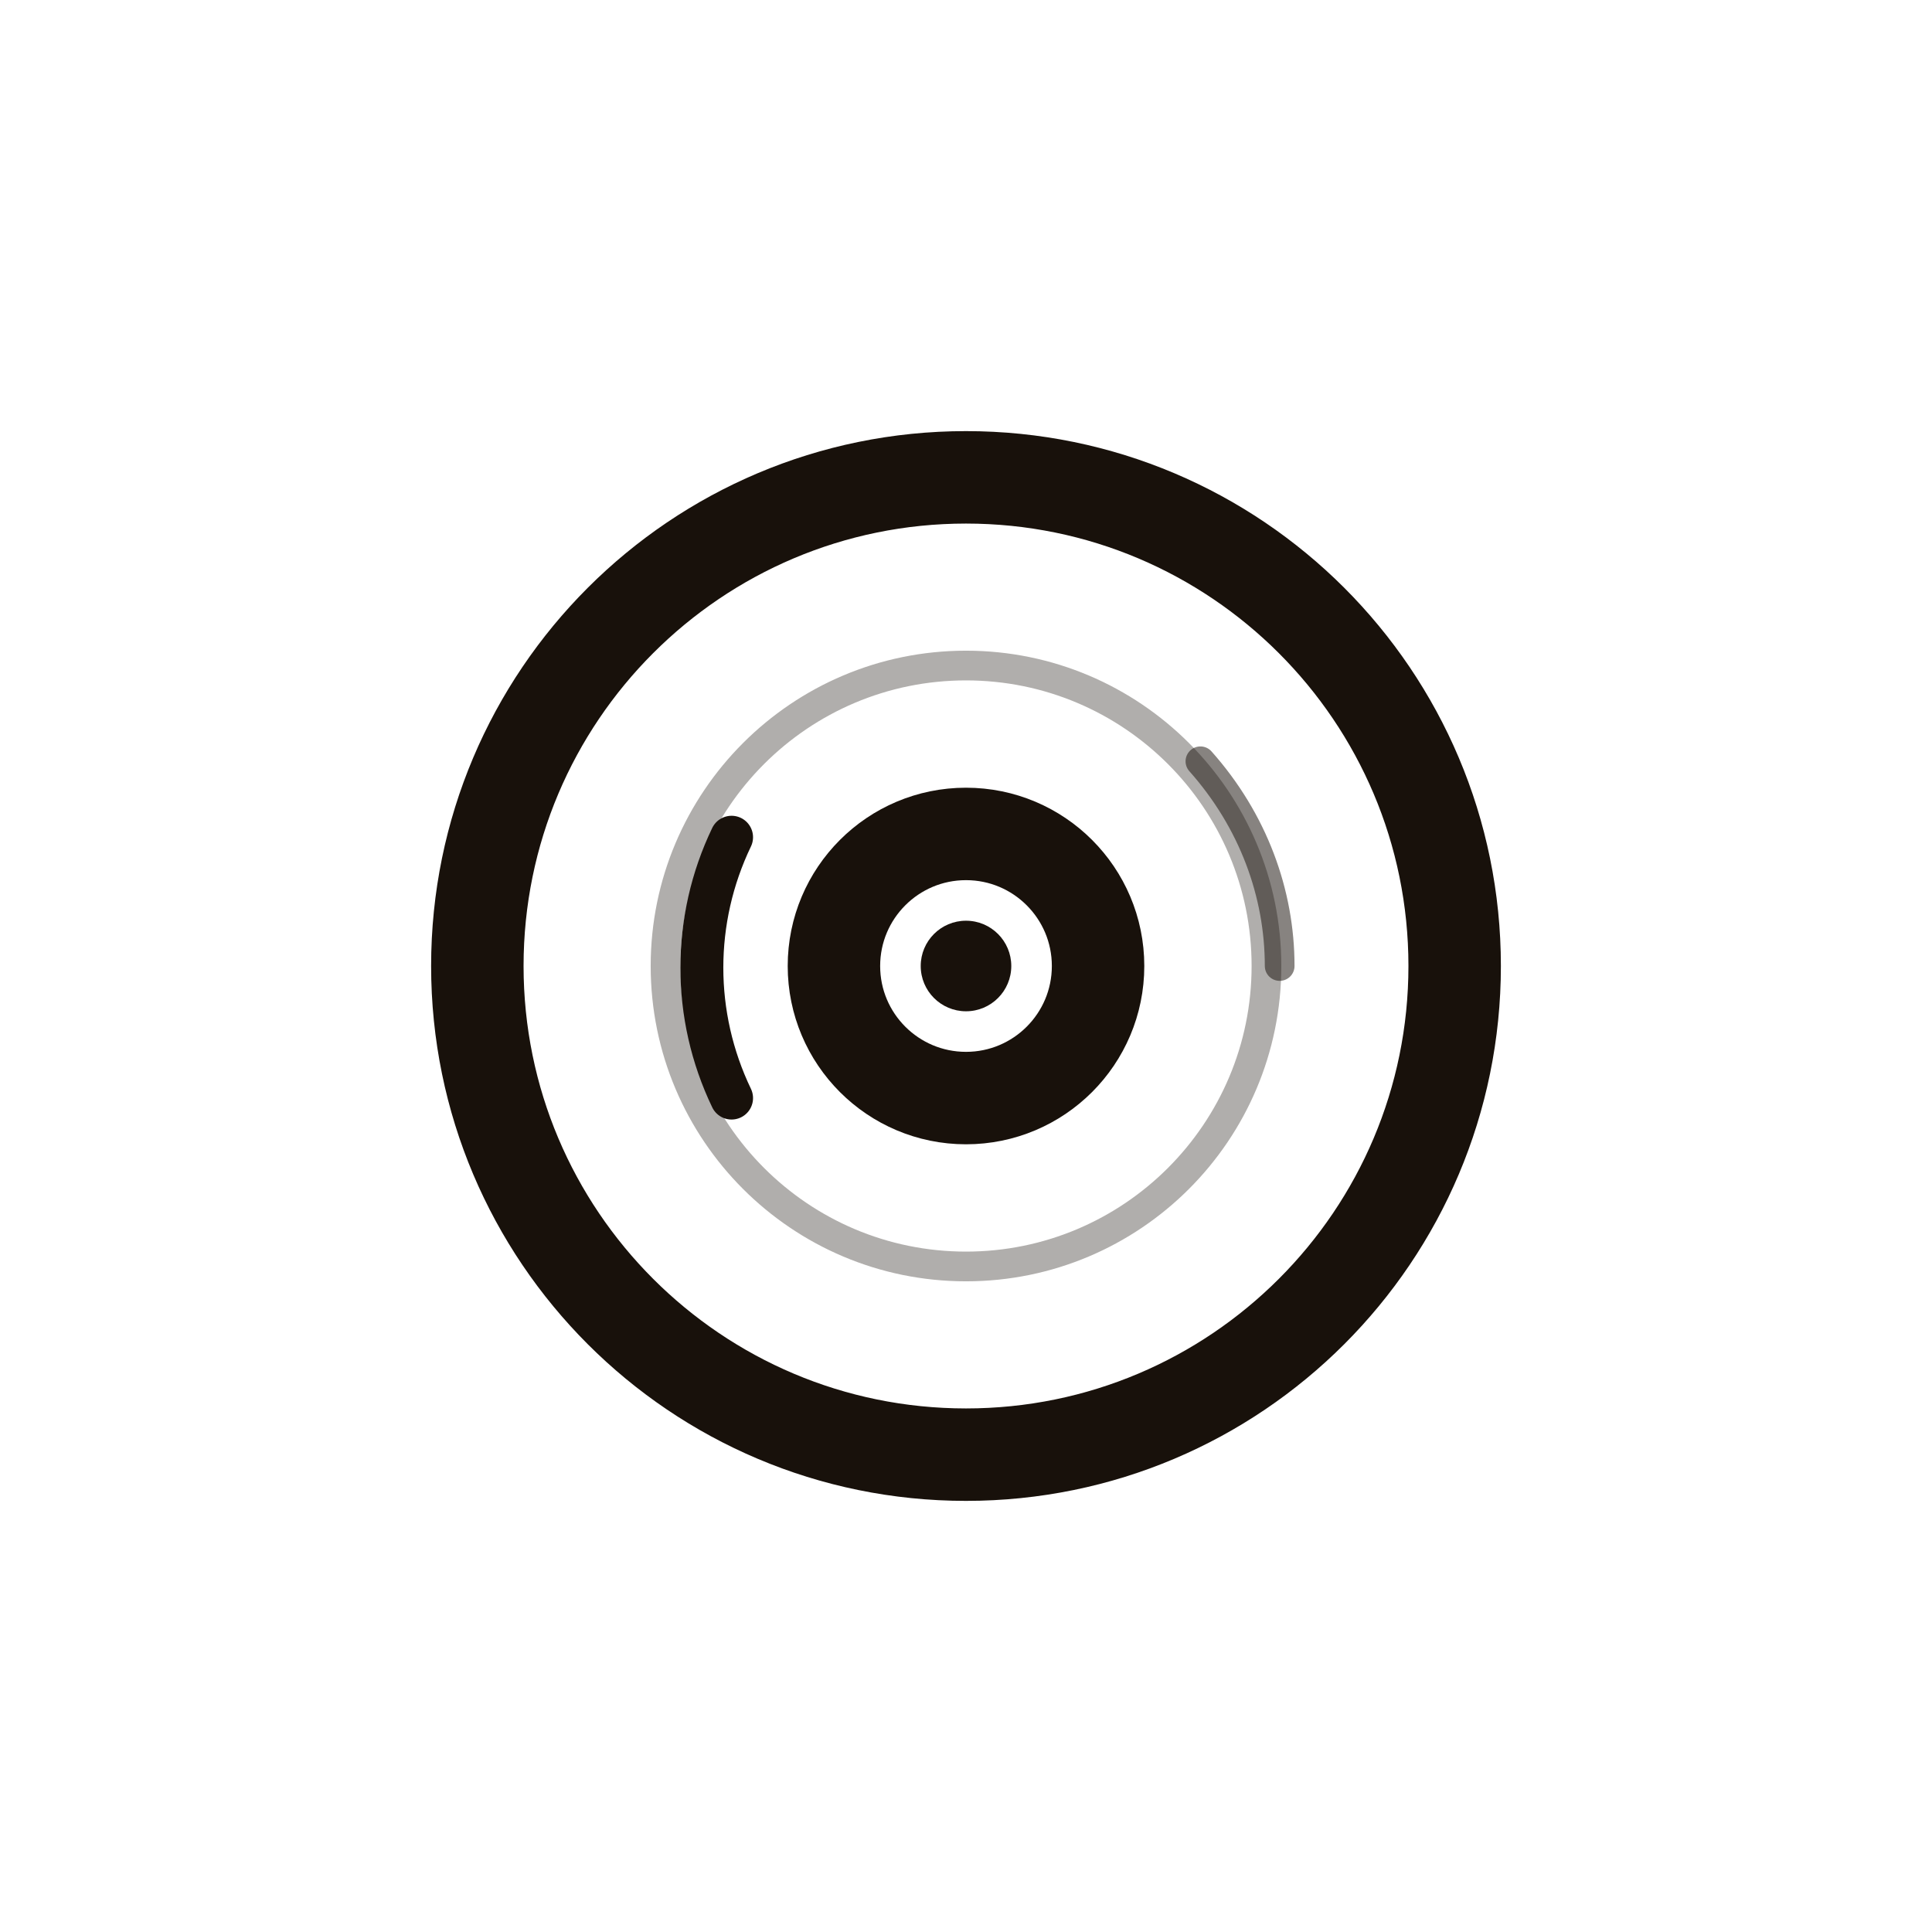
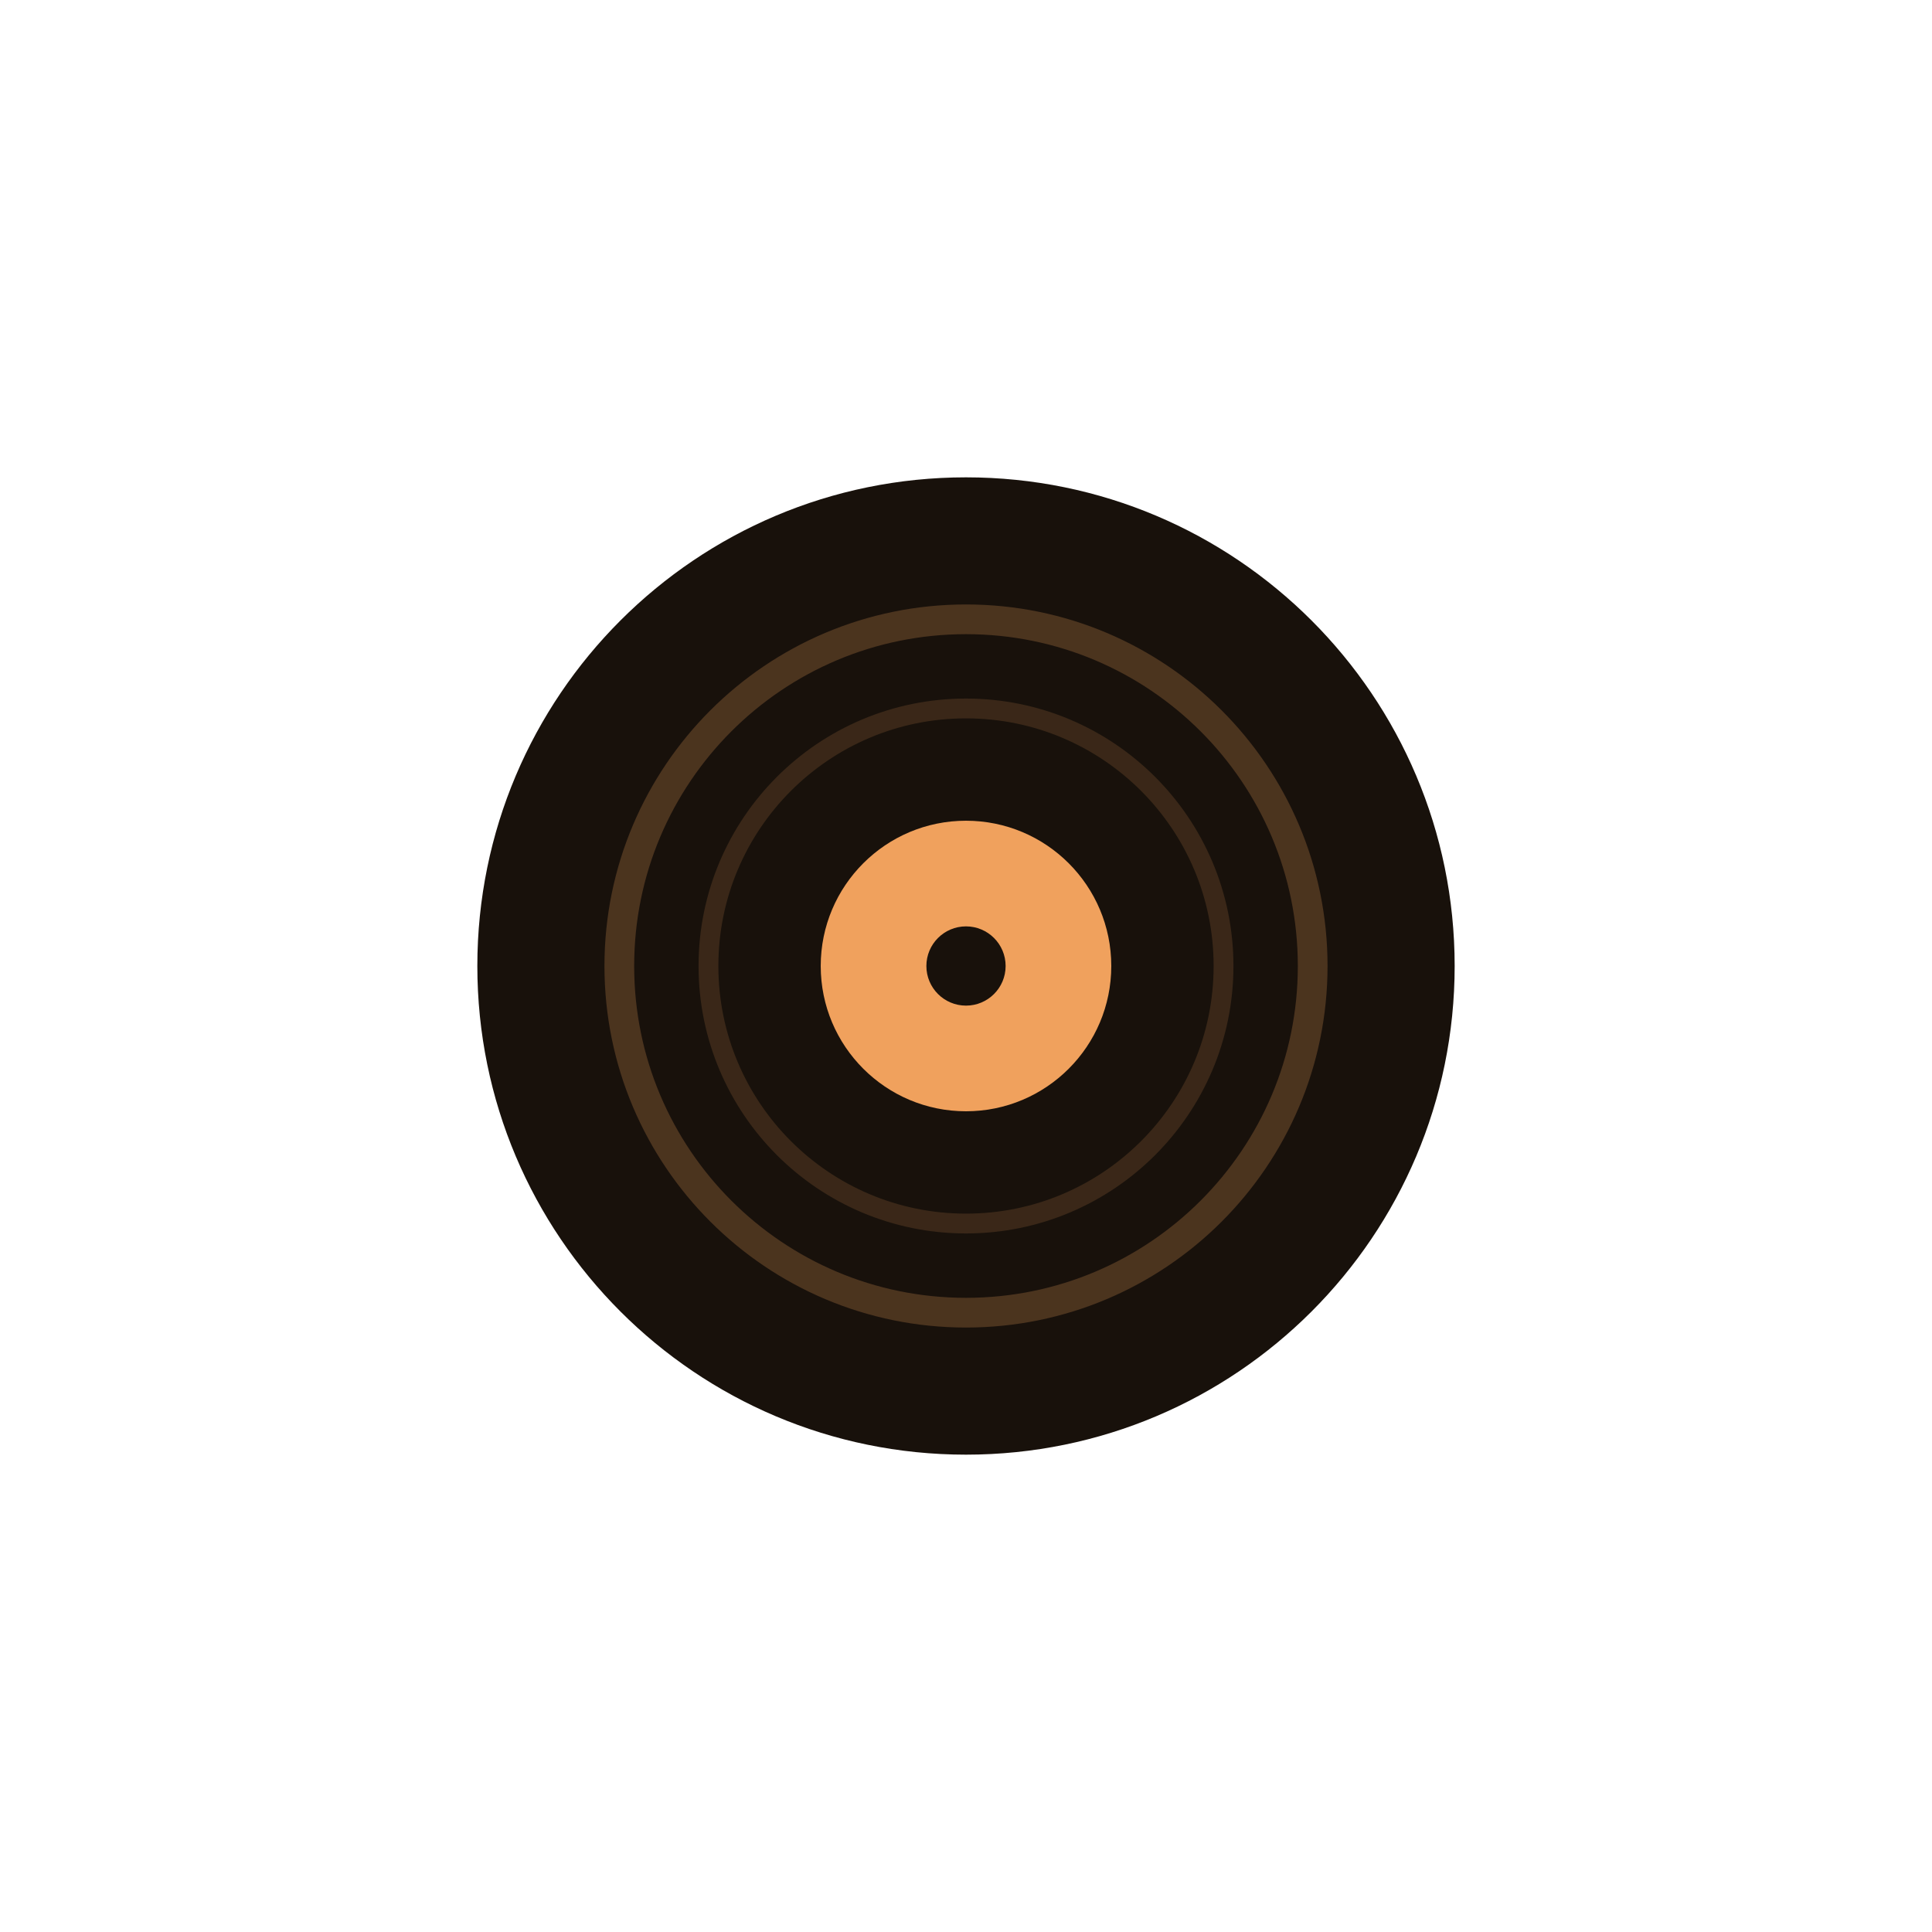
<svg xmlns="http://www.w3.org/2000/svg" viewBox="0 0 1024 1024">
-   <g transform="translate(64 64) scale(0.875)" fill="none" stroke="#18110B" stroke-linecap="round">
-     <circle cx="512" cy="512" r="296" stroke-width="56" />
-     <circle cx="512" cy="512" r="182" stroke-width="18" opacity=".34" />
-     <circle cx="512" cy="512" r="80" stroke-width="56" />
-     <path d="M370 592c-24-50-24-108 0-158" stroke-width="26" />
-     <path d="M654 388c32 36 48 80 48 124" stroke-width="18" opacity=".52" />
+   <g transform="translate(64 64) scale(0.875)">
+     <circle cx="512" cy="512" r="296" fill="#18110B" />
+     <g fill="none" stroke="#F0A15D">
+       <circle cx="512" cy="512" r="210" stroke-width="18" opacity=".24" />
+       <circle cx="512" cy="512" r="156" stroke-width="12" opacity=".16" />
+     </g>
+     <circle cx="512" cy="512" r="88" fill="#F0A15D" />
+     <circle cx="512" cy="512" r="24" fill="#18110B" />
  </g>
-   <circle cx="512" cy="512" r="24" fill="#18110B" />
</svg>
